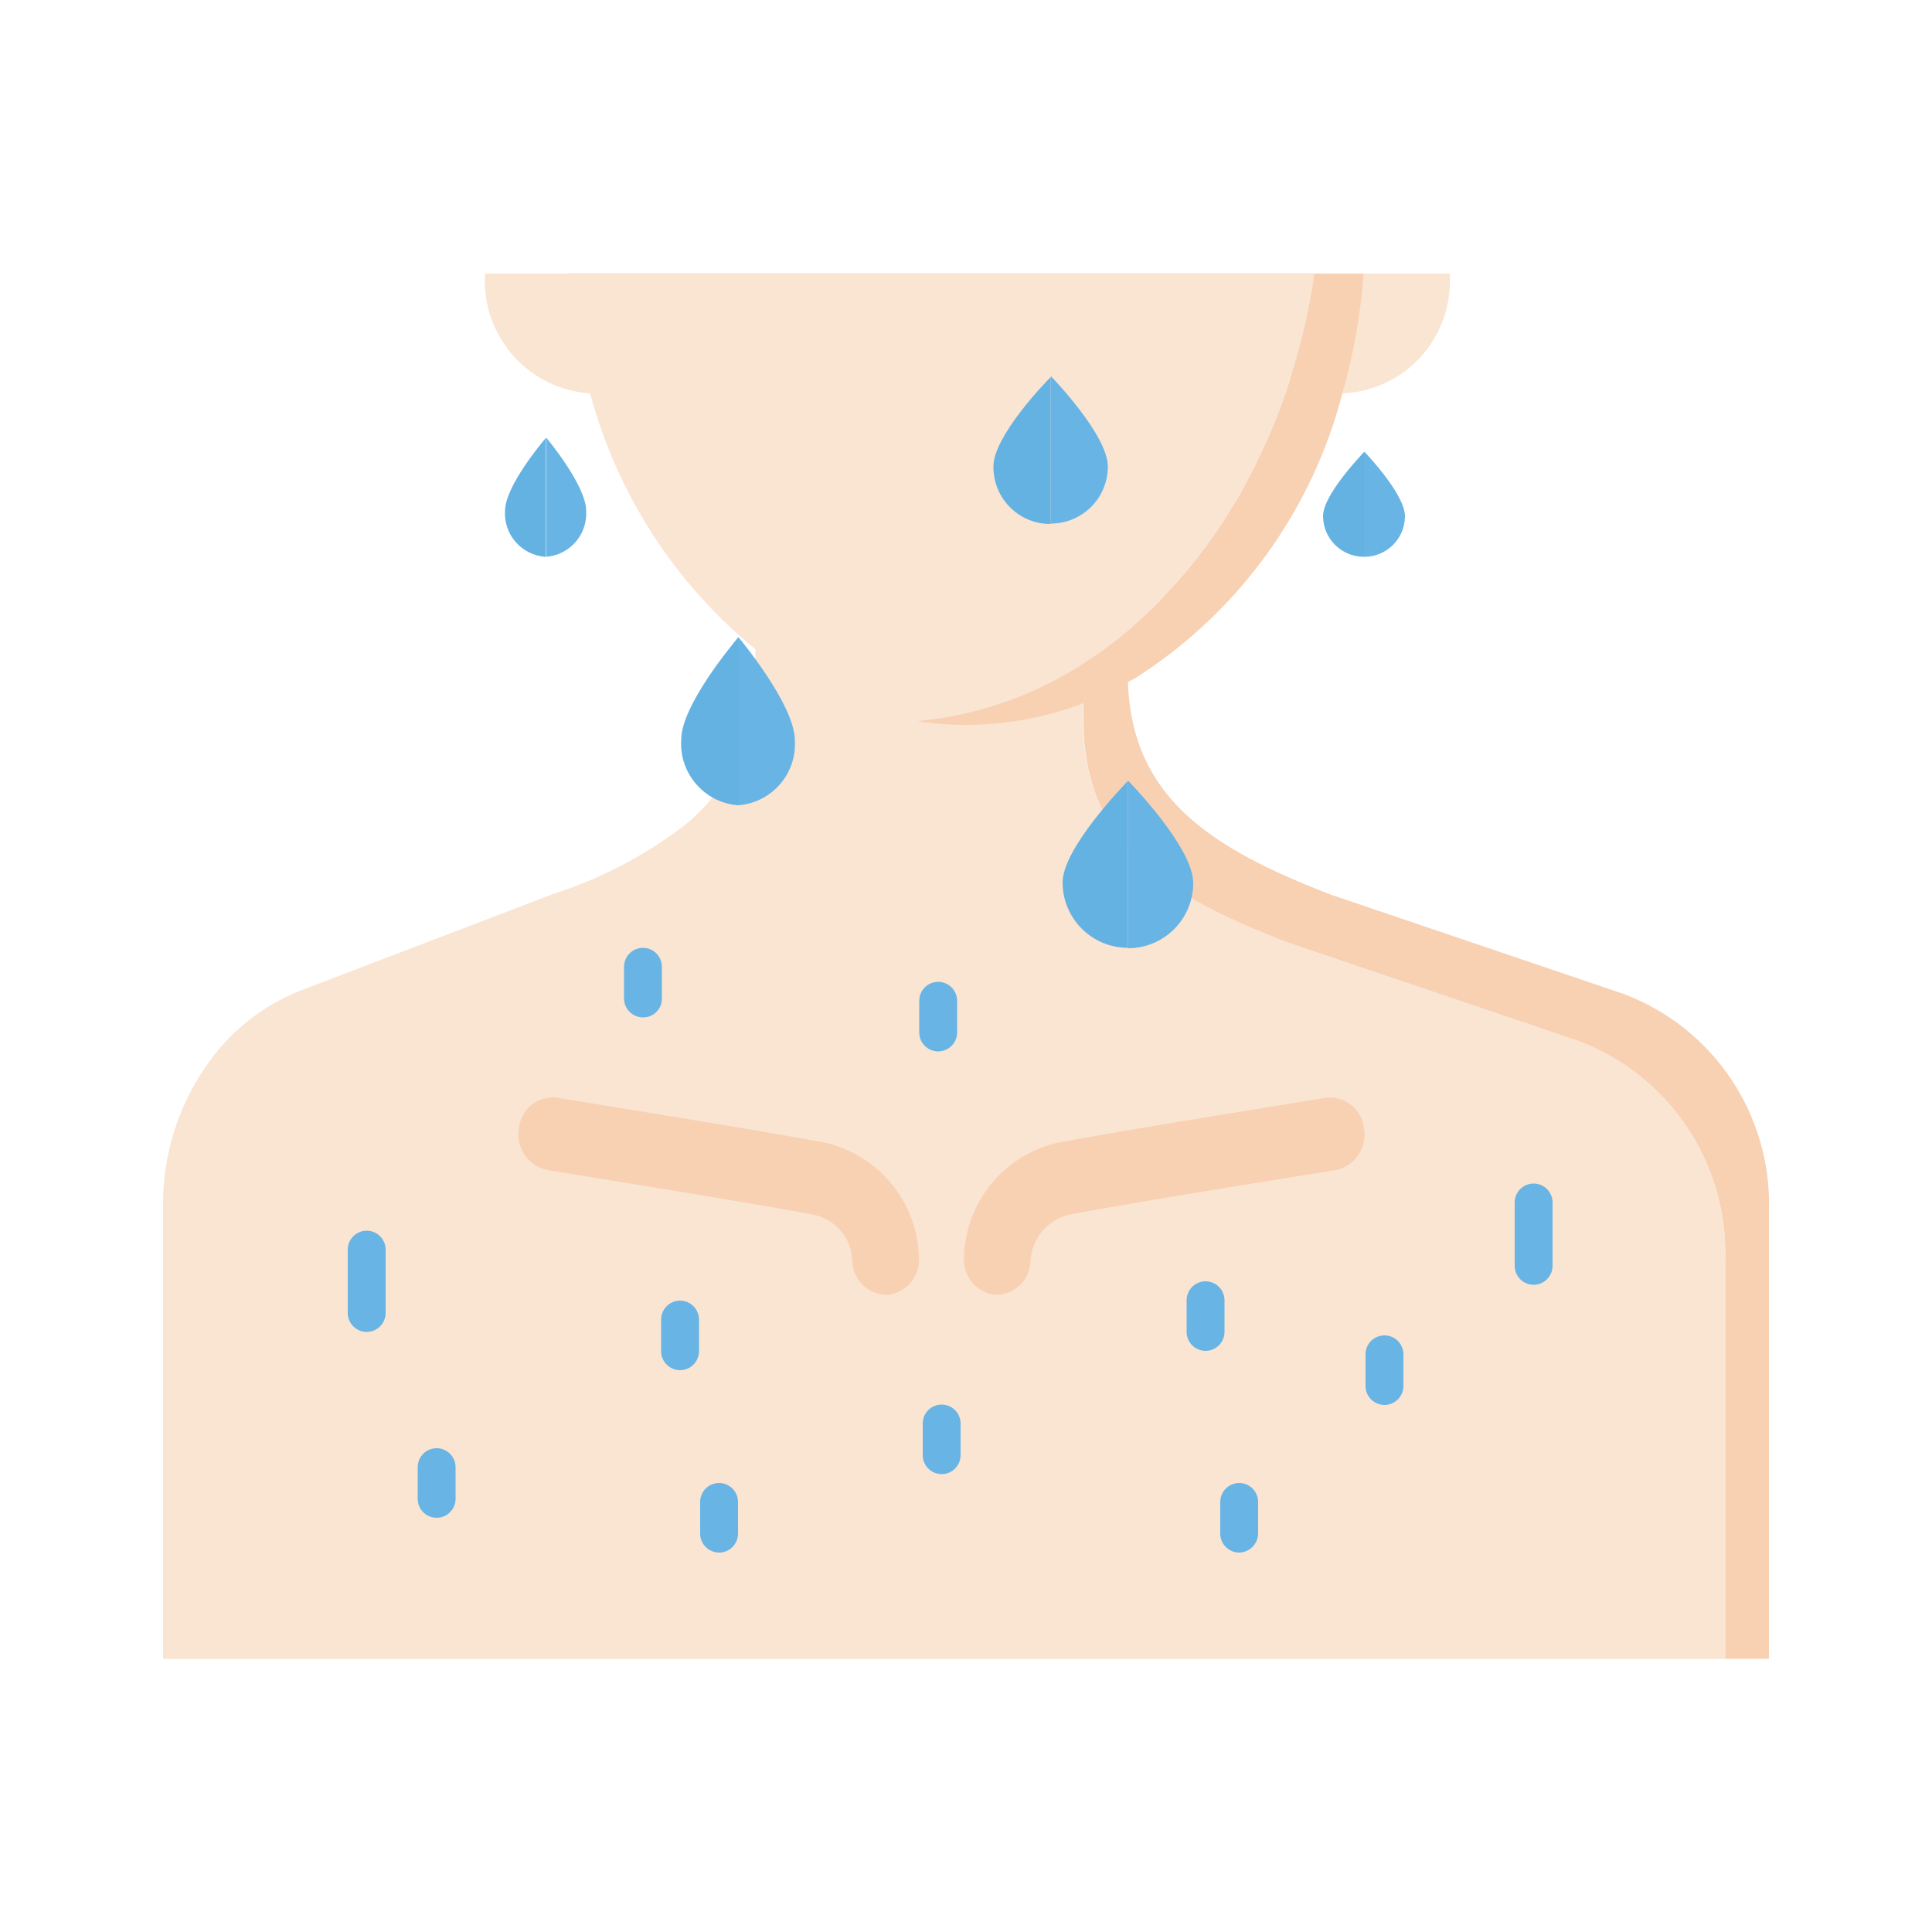
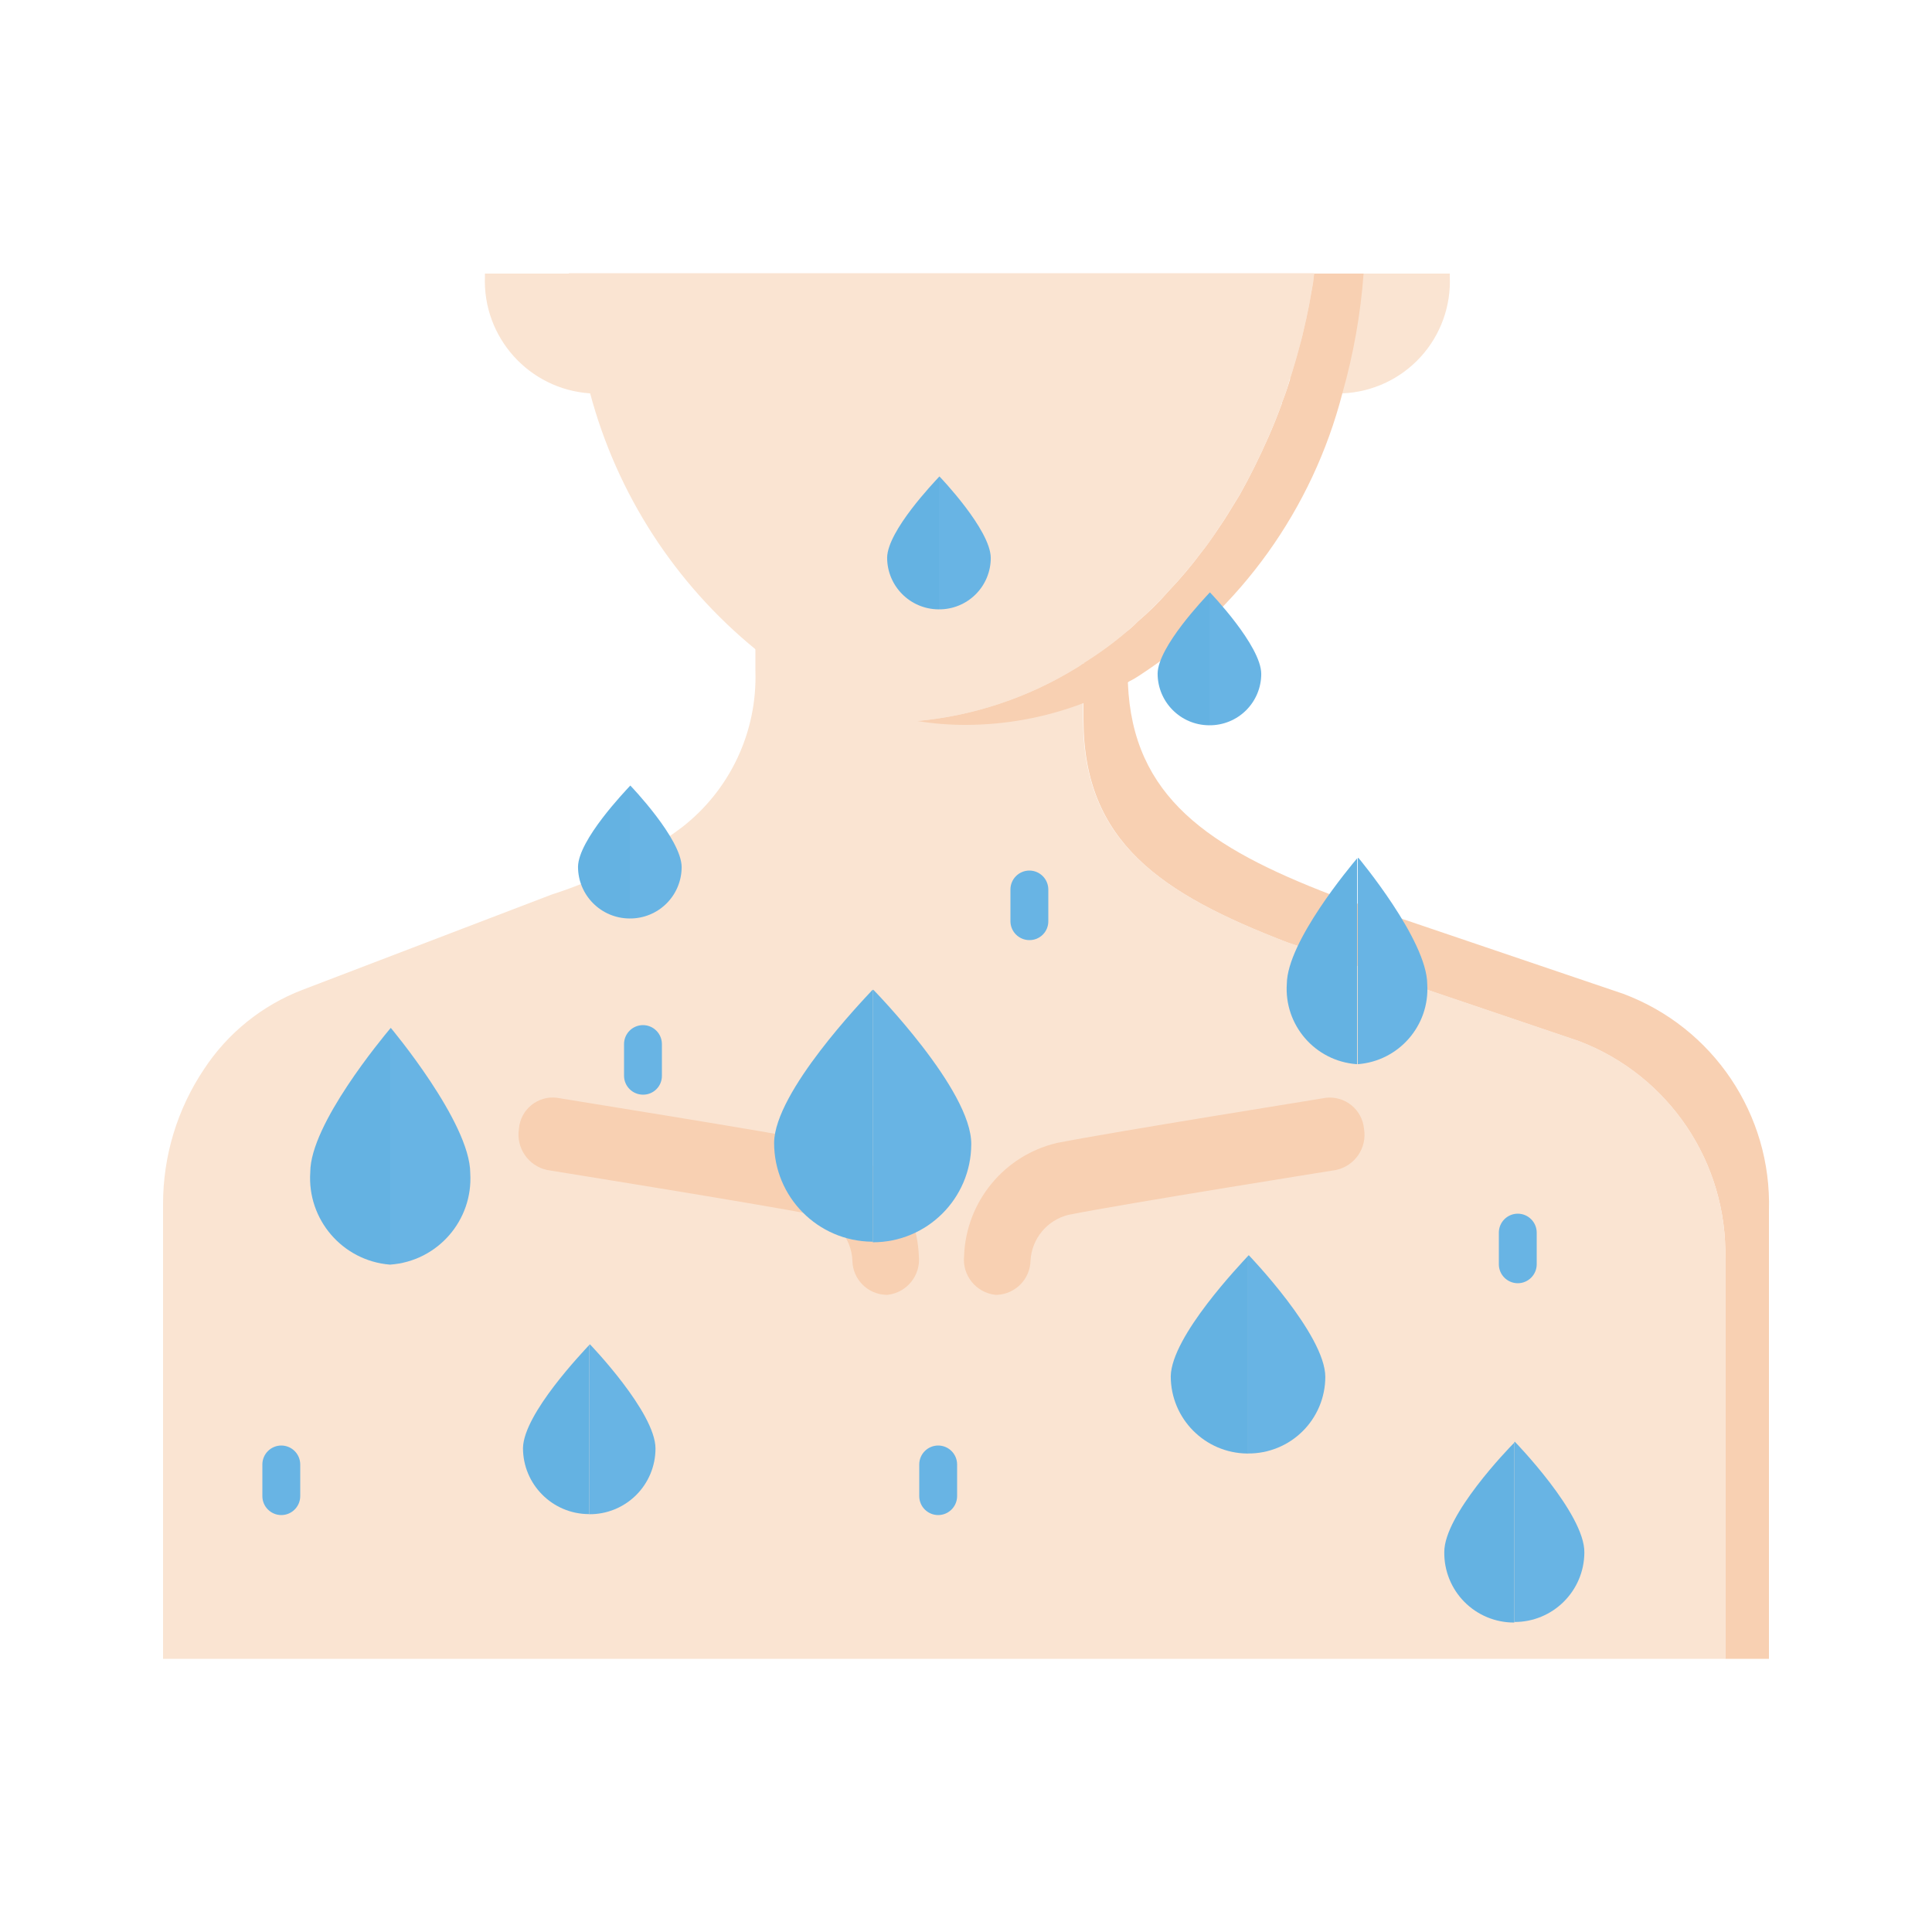
<svg xmlns="http://www.w3.org/2000/svg" width="50" height="50" viewBox="0 0 50 50">
  <defs>
    <style>
            .cls-1{fill:#fae4d2}.cls-2{fill:#f8d0b2}.cls-3{fill:#64b2e2}.cls-4{fill:#68b4e4}.cls-5{fill:none}
        </style>
  </defs>
  <g id="그룹_3273" data-name="그룹 3273" transform="translate(-186.57 -.93)">
    <g id="그룹_3272" data-name="그룹 3272">
      <g id="그룹_3266" data-name="그룹 3266">
        <path id="패스_3733" d="M224.09 8.01v.07a2.9 2.9 0 0 1-2.77 3.03h-.01a2.615 2.615 0 0 1-1.35-.38h-.01a3.111 3.111 0 0 1-1.41-2.65v-.07z" class="cls-1" data-name="패스 3733" />
        <g id="그룹_3265" data-name="그룹 3265">
          <path id="패스_3734" d="M215.76 14.95v3.39a6.935 6.935 0 0 1-1.13.55v-2.7a9.373 9.373 0 0 1-8.47.57v-1.81a9.629 9.629 0 0 0 4.8 1.31 9.7 9.7 0 0 0 4.8-1.31z" class="cls-1" data-name="패스 3734" />
          <g id="그룹_3263" data-name="그룹 3263">
            <path id="패스_3735" d="M232.35 32.26v11.6h-1.13V33.51a5.878 5.878 0 0 0-3.78-5.63l-7.56-2.56c-3.27-1.26-5.27-2.6-5.27-5.77v-.65c.01 0 .02-.01.03-.01a8.111 8.111 0 0 0 1.11-.54v.01a2.009 2.009 0 0 0 .01.25c.12 2.95 2.1 4.26 5.27 5.48l7.55 2.56a5.805 5.805 0 0 1 3.77 5.61z" class="cls-2" data-name="패스 3735" />
            <path id="패스_3736" d="M231.22 33.51v10.35h-40.43V32.1a6.256 6.256 0 0 1 1.06-3.5 5.331 5.331 0 0 1 2.54-2.05l6.46-2.47a11.367 11.367 0 0 0 3.37-1.74 4.921 4.921 0 0 0 1.9-4.04v-1.53a9.176 9.176 0 0 0 2.25.63 8.449 8.449 0 0 0 1.43.11 9.044 9.044 0 0 0 1.89-.2 9.547 9.547 0 0 0 2.91-1.12v3.35c0 3.17 2 4.51 5.27 5.77l7.56 2.56a5.876 5.876 0 0 1 3.79 5.64z" class="cls-1" data-name="패스 3736" />
            <g id="그룹_3261" data-name="그룹 3261">
              <path id="패스_3737" d="M209.49 34.44a.9.9 0 0 1-.86-.88 1.263 1.263 0 0 0-.98-1.19c-1.56-.3-6.86-1.15-6.92-1.16a.941.941 0 0 1-.73-1.07.878.878 0 0 1 .98-.8c.22.04 5.38.86 6.97 1.17a3.132 3.132 0 0 1 2.4 2.93.915.915 0 0 1-.81 1z" class="cls-2" data-name="패스 3737" />
            </g>
            <g id="그룹_3262" data-name="그룹 3262">
              <path id="패스_3738" d="M212.38 34.44h-.05a.915.915 0 0 1-.81-1 3.124 3.124 0 0 1 2.4-2.93c1.59-.31 6.75-1.13 6.97-1.17a.889.889 0 0 1 .98.8.93.93 0 0 1-.73 1.07c-.05.01-5.35.85-6.92 1.16a1.294 1.294 0 0 0-.98 1.18.907.907 0 0 1-.86.89z" class="cls-2" data-name="패스 3738" />
            </g>
          </g>
          <g id="그룹_3264" data-name="그룹 3264">
            <path id="패스_3739" d="M221.86 8.01a15.576 15.576 0 0 1-.55 3.1 12.417 12.417 0 0 1-5.22 7.28c-.08.05-.15.1-.23.14a.746.746 0 0 0-.12.07 6.92 6.92 0 0 1-1.03.49c-.04.01-.07.03-.11.04a8.573 8.573 0 0 1-3.03.56 7.645 7.645 0 0 1-1.26-.1 9.546 9.546 0 0 0 4.11-1.37 1.876 1.876 0 0 0 .18-.12c.01 0 .02-.01.03-.01v-.01a9.923 9.923 0 0 0 1.13-.83 2.84 2.84 0 0 0 .26-.24 7.261 7.261 0 0 0 .79-.78 10.765 10.765 0 0 0 .86-1.02c.13-.16.25-.34.37-.51.13-.19.25-.37.37-.57l.24-.39c.27-.48.52-.99.75-1.51.12-.27.23-.55.33-.82a.145.145 0 0 0 .02-.07c.08-.2.15-.41.21-.61l.09-.3c.08-.26.15-.53.22-.79.04-.16.07-.32.11-.48.02-.11.05-.23.07-.34.03-.19.07-.37.1-.56l.03-.25h1.28z" class="cls-2" data-name="패스 3739" />
            <path id="패스_3740" d="M220.58 8.01c-.01.09-.02.18-.03.25-.03.19-.07.37-.1.56-.02.11-.05.23-.07.34-.04.16-.07.32-.11.48-.07.26-.14.53-.22.79-.03.1-.06.2-.1.3a3.96 3.96 0 0 1-.2.61.254.254 0 0 1-.02.07c-.1.27-.21.55-.33.82a16.325 16.325 0 0 1-.75 1.51l-.24.39c-.12.2-.24.38-.37.57a4.744 4.744 0 0 1-.37.51 10.765 10.765 0 0 1-.86 1.02 8.3 8.3 0 0 1-.79.78 2.84 2.84 0 0 1-.26.24 8.847 8.847 0 0 1-1.13.83v.01c-.01 0-.02.01-.03.01a1.876 1.876 0 0 1-.18.12 9.546 9.546 0 0 1-4.11 1.37 8.679 8.679 0 0 1-3.26-1.2 8.471 8.471 0 0 1-.92-.65 12.834 12.834 0 0 1-4.29-6.64 15.576 15.576 0 0 1-.55-3.1h19.29z" class="cls-1" data-name="패스 3740" />
          </g>
        </g>
        <path id="패스_3741" d="M204.66 8.01v.07a2.9 2.9 0 0 1-2.77 3.03h-.05a2.917 2.917 0 0 1-2.72-3.03v-.07z" class="cls-1" data-name="패스 3741" />
      </g>
-       <g id="그룹_3267" data-name="그룹 3267">
-         <path id="패스_3742" d="M215.76 21.14v4.32h-.01a1.694 1.694 0 0 1-1.68-1.7c.01-.87 1.53-2.45 1.69-2.62z" class="cls-3" data-name="패스 3742" />
-         <path id="패스_3743" d="M217.45 23.79a1.686 1.686 0 0 1-1.69 1.68v-4.32l.01-.01s1.69 1.72 1.68 2.65z" class="cls-4" data-name="패스 3743" />
+       <g id="그룹_3267" data-name="그룹 3267" transform="translate(-7.466 5.403)">
+         <path id="패스_3742" d="M216.621 21.14v6.522h-.015a2.558 2.558 0 0 1-2.536-2.562c.015-1.318 2.31-3.7 2.551-3.96z" class="cls-3" data-name="패스 3742" />
+         <path id="패스_3743" d="M218.311 25.141a2.545 2.545 0 0 1-2.551 2.536v-6.522l.015-.015s2.552 2.597 2.536 4.001z" class="cls-4" data-name="패스 3743" transform="translate(.861)" />
      </g>
-       <g id="그룹_3268" data-name="그룹 3268">
-         <path id="패스_3744" d="M200.69 12.27v3.07h-.01a1.127 1.127 0 0 1-1.04-1.2c.01-.63.95-1.75 1.05-1.87z" class="cls-3" data-name="패스 3744" />
-         <path id="패스_3745" d="M201.74 14.15a1.124 1.124 0 0 1-1.04 1.19v-3.07l.01-.01s1.03 1.23 1.03 1.89z" class="cls-4" data-name="패스 3745" />
+       <g id="그룹_3268" data-name="그룹 3268" transform="translate(20.229 10.869)">
+         <path id="패스_3744" d="M201.461 12.27v5.324h-.017a1.954 1.954 0 0 1-1.8-2.081c.013-1.093 1.643-3.035 1.817-3.243z" class="cls-3" data-name="패스 3744" transform="translate(0 .007)" />
+         <path id="패스_3745" d="M202.5 15.538a1.949 1.949 0 0 1-1.8 2.064v-5.325l.017-.017s1.783 2.133 1.783 3.278z" class="cls-4" data-name="패스 3745" transform="translate(.778)" />
      </g>
-       <g id="그룹_3269" data-name="그룹 3269">
-         <path id="패스_3746" d="M213.76 10.69v3.8h-.01a1.47 1.47 0 0 1-1.47-1.49c0-.78 1.34-2.17 1.48-2.31z" class="cls-3" data-name="패스 3746" />
-         <path id="패스_3747" d="M215.24 13.01a1.475 1.475 0 0 1-1.48 1.47v-3.8l.01-.01s1.48 1.52 1.47 2.34z" class="cls-4" data-name="패스 3747" />
+       <g id="그룹_3269" data-name="그룹 3269" transform="translate(11.667 27.57)">
+         <path id="패스_3746" d="M214.093 10.69v4.656h-.012a1.8 1.8 0 0 1-1.8-1.825c-.001-.957 1.641-2.659 1.812-2.831z" class="cls-3" data-name="패스 3746" transform="translate(0 .005)" />
+         <path id="패스_3747" d="M215.573 13.537a1.806 1.806 0 0 1-1.813 1.8v-4.655l.012-.012s1.813 1.862 1.801 2.867z" class="cls-4" data-name="패스 3747" transform="translate(.333)" />
      </g>
-       <g id="그룹_3270" data-name="그룹 3270">
-         <path id="패스_3748" d="M221.87 12.63v2.71h-.01a1.058 1.058 0 0 1-1.05-1.06c.01-.55.96-1.54 1.06-1.65z" class="cls-3" data-name="패스 3748" />
-         <path id="패스_3749" d="M222.93 14.29a1.052 1.052 0 0 1-1.06 1.05v-2.71l.01-.01s1.05 1.09 1.05 1.67z" class="cls-4" data-name="패스 3749" />
+       <g id="그룹_3270" data-name="그룹 3270" transform="translate(-11.281 .64)">
+         <path id="패스_3748" d="M222.151 12.63v3.427h-.013a1.339 1.339 0 0 1-1.328-1.341c.013-.695 1.214-1.947 1.341-2.086z" class="cls-3" data-name="패스 3748" transform="translate(0 .003)" />
+         <path id="패스_3749" d="M223.211 14.732a1.331 1.331 0 0 1-1.341 1.328v-3.427l.013-.013s1.328 1.38 1.328 2.112z" class="cls-4" data-name="패스 3749" transform="translate(.281)" />
      </g>
-       <path id="패스_3750" d="M203.21 27.26a.491.491 0 0 1-.49-.49v-.82a.491.491 0 0 1 .49-.49.491.491 0 0 1 .49.49v.82a.485.485 0 0 1-.49.49z" class="cls-4" data-name="패스 3750" />
-       <path id="패스_3751" d="M210.85 28.14a.491.491 0 0 1-.49-.49v-.82a.491.491 0 0 1 .49-.49.491.491 0 0 1 .49.49v.82a.491.491 0 0 1-.49.49z" class="cls-4" data-name="패스 3751" />
-       <path id="패스_3752" d="M217.77 35.89a.491.491 0 0 1-.49-.49v-.82a.491.491 0 0 1 .49-.49.491.491 0 0 1 .49.49v.82a.491.491 0 0 1-.49.49z" class="cls-4" data-name="패스 3752" />
-       <path id="패스_3753" d="M226.26 34.18a.491.491 0 0 1-.49-.49v-1.64a.491.491 0 0 1 .49-.49.491.491 0 0 1 .49.49v1.64a.491.491 0 0 1-.49.49z" class="cls-4" data-name="패스 3753" />
-       <path id="패스_3754" d="M204.17 36.39a.491.491 0 0 1-.49-.49v-.82a.491.491 0 0 1 .49-.49.491.491 0 0 1 .49.49v.82a.491.491 0 0 1-.49.49z" class="cls-4" data-name="패스 3754" />
-       <path id="패스_3755" d="M210.94 39.08a.491.491 0 0 1-.49-.49v-.82a.491.491 0 0 1 .49-.49.491.491 0 0 1 .49.49v.82a.491.491 0 0 1-.49.49z" class="cls-4" data-name="패스 3755" />
-       <path id="패스_3756" d="M197.87 40.21a.491.491 0 0 1-.49-.49v-.82a.491.491 0 0 1 .49-.49.491.491 0 0 1 .49.49v.82a.491.491 0 0 1-.49.49z" class="cls-4" data-name="패스 3756" />
-       <path id="패스_3757" d="M218.64 41.11a.491.491 0 0 1-.49-.49v-.82a.491.491 0 0 1 .49-.49.491.491 0 0 1 .49.49v.82a.5.5 0 0 1-.49.49z" class="cls-4" data-name="패스 3757" />
-       <path id="패스_3758" d="M222.4 37.29a.491.491 0 0 1-.49-.49v-.82a.491.491 0 0 1 .49-.49.491.491 0 0 1 .49.49v.82a.491.491 0 0 1-.49.49z" class="cls-4" data-name="패스 3758" />
-       <path id="패스_3759" d="M205.18 41.11a.491.491 0 0 1-.49-.49v-.82a.491.491 0 0 1 .49-.49.491.491 0 0 1 .49.49v.82a.491.491 0 0 1-.49.49z" class="cls-4" data-name="패스 3759" />
-       <g id="그룹_3271" data-name="그룹 3271">
-         <path id="패스_3760" d="M205.67 17.43v4.34h-.01a1.6 1.6 0 0 1-1.46-1.7c0-.88 1.33-2.47 1.47-2.64z" class="cls-3" data-name="패스 3760" />
-         <path id="패스_3761" d="M207.14 20.09a1.585 1.585 0 0 1-1.47 1.68v-4.34l.01-.01s1.46 1.74 1.46 2.67z" class="cls-4" data-name="패스 3761" />
+       <path id="패스_3750" d="M203.21 27.26a.491.491 0 0 1-.49-.49v-.82a.491.491 0 0 1 .49-.49.491.491 0 0 1 .49.49v.82a.485.485 0 0 1-.49.49z" class="cls-4" data-name="패스 3750" transform="translate(0 2)" />
+       <path id="패스_3751" d="M210.85 28.14a.491.491 0 0 1-.49-.49v-.82a.491.491 0 0 1 .49-.49.491.491 0 0 1 .49.49v.82a.491.491 0 0 1-.49.49z" class="cls-4" data-name="패스 3751" transform="translate(-17 12)" />
+       <g id="그룹_3271" data-name="그룹 3271" transform="translate(-9.6 10.112)">
+         <path id="패스_3760" d="M206.27 17.43v6.112h-.014a2.248 2.248 0 0 1-2.056-2.394c0-1.239 1.873-3.479 2.07-3.718z" class="cls-3" data-name="패스 3760" transform="translate(0 .004)" />
+         <path id="패스_3761" d="M207.74 21.18a2.233 2.233 0 0 1-2.07 2.366v-6.112l.014-.014s2.056 2.45 2.056 3.76z" class="cls-4" data-name="패스 3761" transform="translate(.6)" />
      </g>
-       <path id="패스_3762" d="M196.06 35.4a.491.491 0 0 1-.49-.49v-1.64a.491.491 0 0 1 .49-.49.491.491 0 0 1 .49.49v1.64a.491.491 0 0 1-.49.49z" class="cls-4" data-name="패스 3762" />
+       <path id="패스_3835" d="M210.85 28.14a.491.491 0 0 1-.49-.49v-.82a.491.491 0 0 1 .49-.49.491.491 0 0 1 .49.49v.82a.491.491 0 0 1-.49.49z" class="cls-4" data-name="패스 3835" transform="translate(15 6)" />
+       <g id="그룹_3340" data-name="그룹 3340" transform="translate(-20.702 23.1)">
+         <path id="패스_3748-2" d="M222.523 12.63v4.379h-.016a1.71 1.71 0 0 1-1.7-1.713c.019-.889 1.554-2.488 1.716-2.666z" class="cls-3" data-name="패스 3748" transform="translate(0 .006)" />
+         <path id="패스_3749-2" d="M223.583 15.318a1.7 1.7 0 0 1-1.713 1.7v-4.382l.016-.016s1.697 1.761 1.697 2.698z" class="cls-4" data-name="패스 3749" transform="translate(.653)" />
+       </g>
+       <g id="그룹_3341" data-name="그룹 3341" transform="translate(-3.941 20.794)">
+         <path id="패스_3748-3" d="M222.81 12.63v5.114h-.019a2 2 0 0 1-1.981-2c.019-1.038 1.812-2.906 2-3.114z" class="cls-3" data-name="패스 3748" transform="translate(0 .009)" />
+         <path id="패스_3749-3" d="M223.87 15.771a1.985 1.985 0 0 1-2 1.981v-5.113l.019-.019s1.981 2.057 1.981 3.151z" class="cls-4" data-name="패스 3749" transform="translate(.94)" />
+       </g>
+       <path id="패스_3836" d="M210.85 28.14a.491.491 0 0 1-.49-.49v-.82a.491.491 0 0 1 .49-.49.491.491 0 0 1 .49.49v.82a.491.491 0 0 1-.49.49z" class="cls-4" data-name="패스 3836" transform="translate(0 12)" />
+       <g id="그룹_3342" data-name="그룹 3342" transform="translate(-4.281 3.64)">
+         <path id="패스_3748-4" d="M222.151 12.63v3.427h-.013a1.339 1.339 0 0 1-1.328-1.341c.013-.695 1.214-1.947 1.341-2.086z" class="cls-3" data-name="패스 3748" transform="translate(0 .003)" />
+         <path id="패스_3749-4" d="M223.211 14.732a1.331 1.331 0 0 1-1.341 1.328v-3.427l.013-.013s1.328 1.38 1.328 2.112z" class="cls-4" data-name="패스 3749" transform="translate(.281)" />
+       </g>
+       <path id="패스_3837" d="M203.21 27.26a.491.491 0 0 1-.49-.49v-.82a.491.491 0 0 1 .49-.49.491.491 0 0 1 .49.49v.82a.485.485 0 0 1-.49.49z" class="cls-4" data-name="패스 3837" transform="translate(10 -2)" />
+       <g id="그룹_3343" data-name="그룹 3343" transform="translate(-19.281 8.64)">
+         <path id="패스_3748-5" d="M222.151 12.63v3.427h-.013a1.339 1.339 0 0 1-1.328-1.341c.013-.695 1.214-1.947 1.341-2.086z" class="cls-3" data-name="패스 3748" transform="translate(0 .003)" />
+         <path id="패스_3749-5" d="M223.211 14.732a1.331 1.331 0 0 1-1.341 1.328v-3.427l.013-.013s1.328 1.38 1.328 2.112z" class="cls-4" data-name="패스 3749" transform="translate(.281)" />
+       </g>
    </g>
    <path id="사각형_3005" d="M0 0h50v50H0z" class="cls-5" data-name="사각형 3005" transform="translate(186.57 .93)" />
  </g>
</svg>
